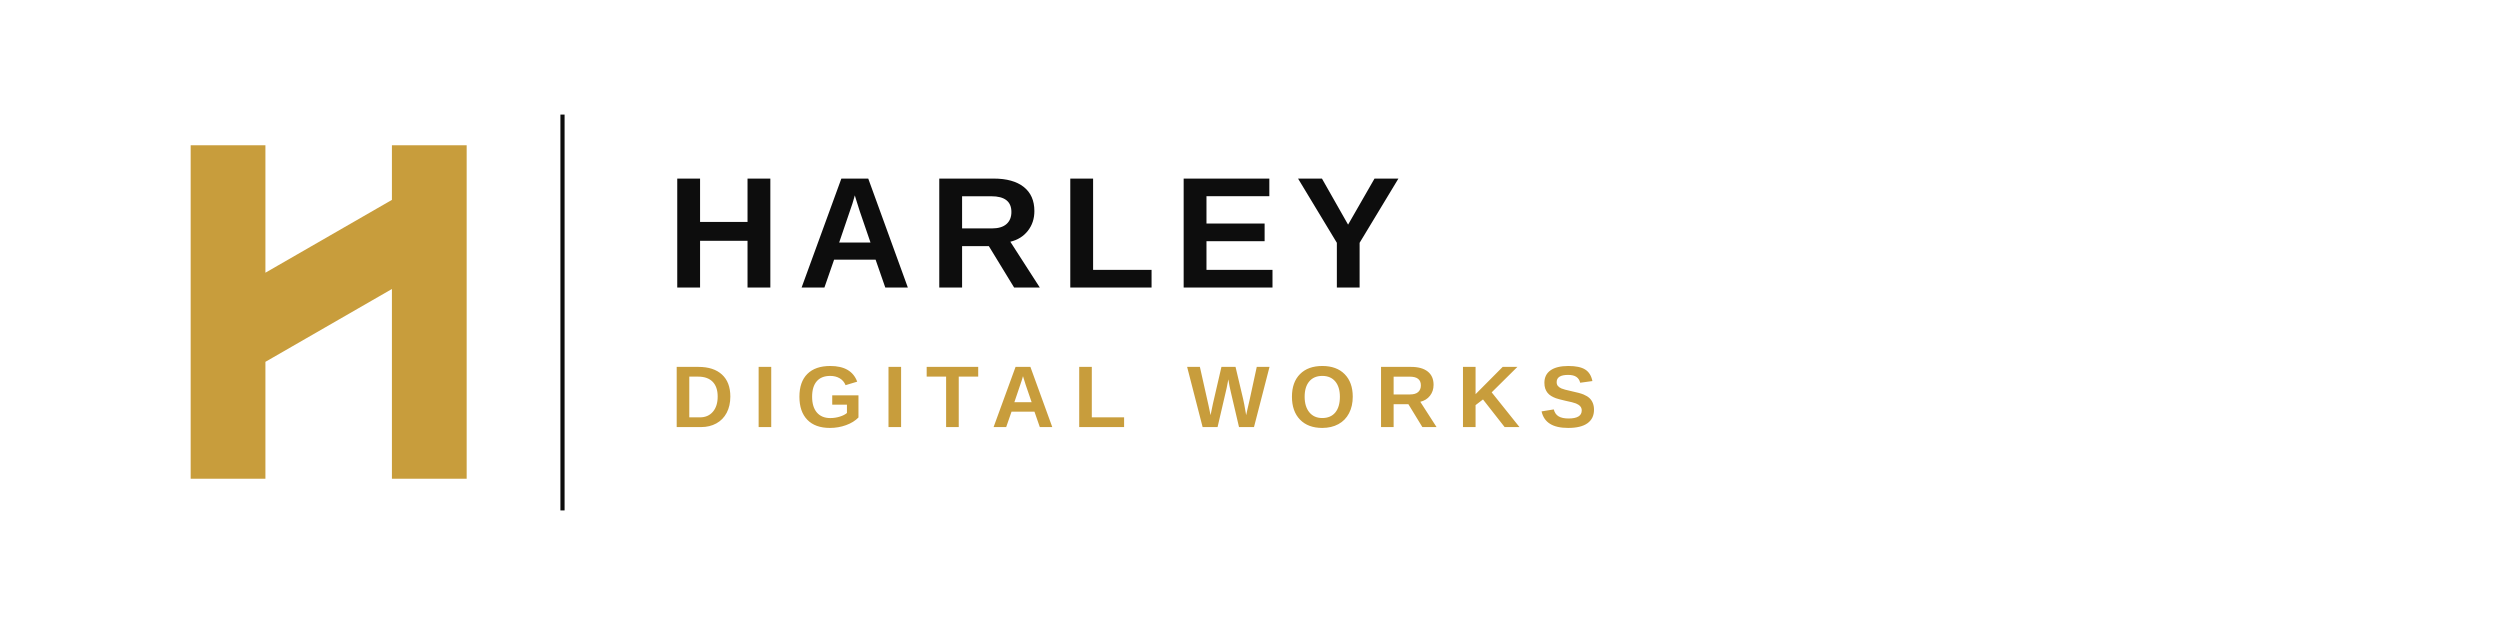
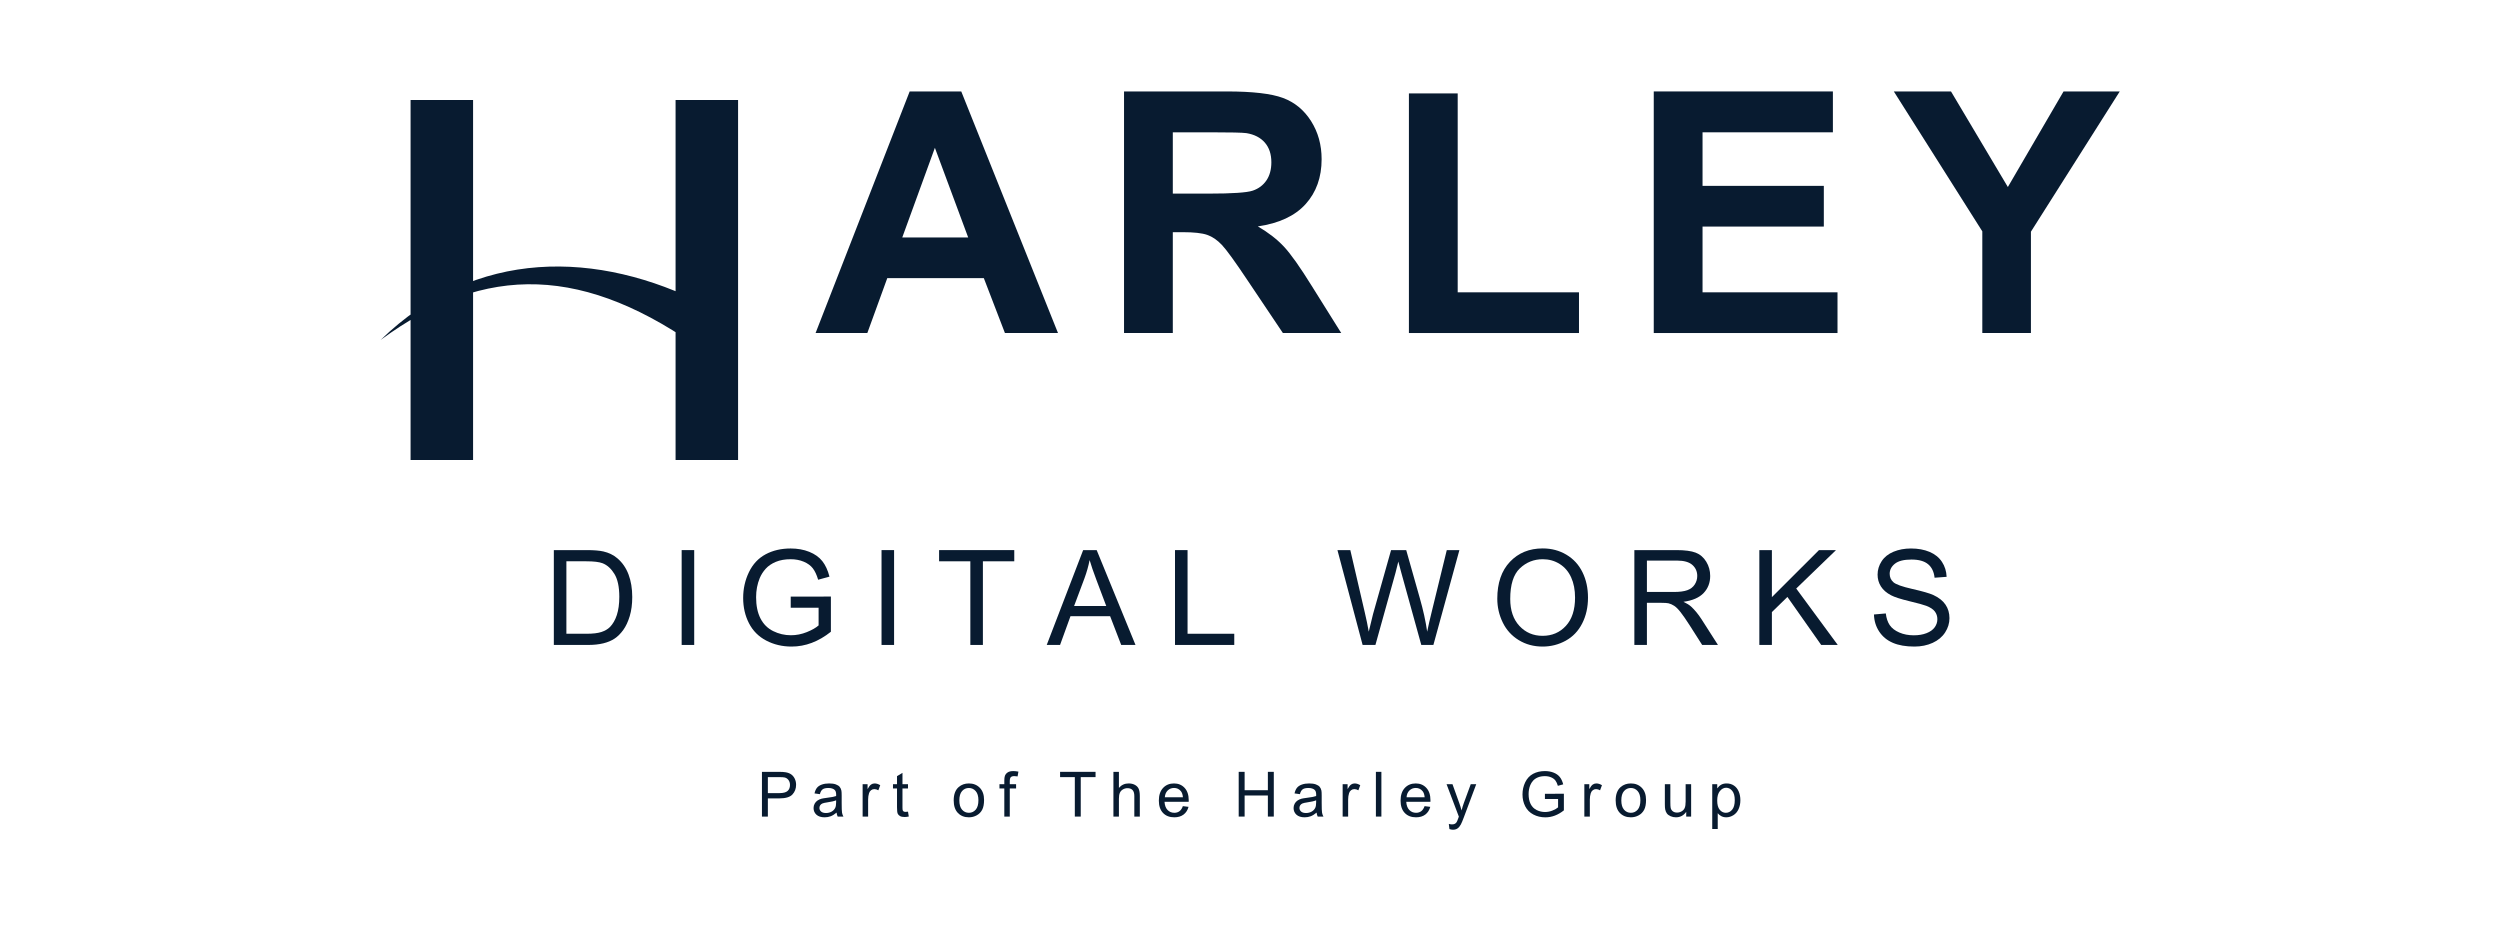
- <svg xmlns="http://www.w3.org/2000/svg" viewBox="0 0 1200 300">
-   <g transform="translate(40 32) scale(.46)">
-     <path d="M112 82h78v133l132-76V82h78v348h-78V232L190 308v122h-78V82z" fill="#C89D3C" />
-   </g>
-   <line x1="270" y1="55" x2="270" y2="245" stroke="#0D0D0D" stroke-width="2" />
-   <text x="320" y="138" font-family="Manrope,Arial,sans-serif" font-size="76" font-weight="700" letter-spacing="8" fill="#0D0D0D">HARLEY</text>
-   <text x="322" y="205" font-family="Manrope,Arial,sans-serif" font-size="42" font-weight="600" letter-spacing="9" fill="#C89D3C">DIGITAL WORKS</text>
+ <svg xmlns="http://www.w3.org/2000/svg" width="1000" height="380" viewBox="0 0 1000 380" role="img" aria-label="Harley Digital Works">
+   <path d="M 164.232 40.000 L 189.232 40.000 L 189.232 184.000 L 164.232 184.000 Z M 270.232 40.000 L 295.232 40.000 L 295.232 184.000 L 270.232 184.000 Z M 152.232 136.000 C 190.232 99.000 239.232 100.000 282.232 122.000 L 282.232 141.000 C 234.232 106.000 194.232 105.000 152.232 136.000 Z" fill="#081B30" fill-rule="nonzero" />
+   <path d="M 423.197 133.211 L 401.972 133.211 L 393.535 111.262 L 354.906 111.262 L 346.930 133.211 L 326.232 133.211 L 363.871 36.576 L 384.503 36.576 Z M 387.272 94.979 L 373.957 59.121 L 360.905 94.979 Z" fill="#081B30" fill-rule="nonzero" />
+   <path d="M 449.612 133.211 L 449.612 36.576 L 490.679 36.576 C 501.006 36.576 508.510 37.444 513.190 39.180 C 517.870 40.916 521.617 44.003 524.429 48.441 C 527.241 52.880 528.648 57.956 528.648 63.669 C 528.648 70.920 526.516 76.907 522.254 81.631 C 517.991 86.356 511.619 89.332 503.138 90.564 C 507.357 93.023 510.838 95.726 513.586 98.670 C 516.331 101.615 520.035 106.845 524.692 114.360 L 536.492 133.211 L 513.158 133.211 L 499.050 112.184 C 494.040 104.670 490.613 99.934 488.767 97.979 C 486.922 96.023 484.966 94.682 482.900 93.958 C 480.835 93.233 477.561 92.871 473.079 92.871 L 469.123 92.871 L 469.123 133.211 Z M 469.123 77.446 L 483.560 77.446 C 492.920 77.446 498.765 77.050 501.094 76.259 C 503.423 75.468 505.247 74.106 506.566 72.173 C 507.883 70.238 508.543 67.822 508.543 64.920 C 508.543 61.670 507.675 59.044 505.939 57.043 C 504.203 55.044 501.753 53.780 498.590 53.254 C 497.008 53.034 492.261 52.924 484.351 52.924 L 469.123 52.924 Z" fill="#081B30" fill-rule="nonzero" />
+   <path d="M 563.566 133.211 L 563.566 37.367 L 583.078 37.367 L 583.078 116.930 L 631.594 116.930 L 631.594 133.211 Z" fill="#081B30" fill-rule="nonzero" />
+   <path d="M 661.502 133.211 L 661.502 36.576 L 733.156 36.576 L 733.156 52.924 L 681.015 52.924 L 681.015 74.347 L 729.530 74.347 L 729.530 90.628 L 681.015 90.628 L 681.015 116.930 L 735.001 116.930 L 735.001 133.211 Z" fill="#081B30" fill-rule="nonzero" />
+   <path d="M 792.924 133.211 L 792.924 92.540 L 757.527 36.576 L 780.400 36.576 L 803.142 74.809 L 825.421 36.576 L 847.900 36.576 L 812.371 92.672 L 812.371 133.211 Z" fill="#081B30" fill-rule="nonzero" />
+   <path d="M 221.534 257.979 L 221.534 220.041 L 234.602 220.041 C 237.552 220.041 239.804 220.222 241.357 220.585 C 243.531 221.085 245.385 221.991 246.921 223.302 C 248.922 224.993 250.419 227.153 251.411 229.784 C 252.403 232.415 252.899 235.422 252.899 238.803 C 252.899 241.684 252.563 244.238 251.889 246.463 C 251.217 248.689 250.354 250.531 249.301 251.989 C 248.249 253.446 247.098 254.594 245.847 255.431 C 244.596 256.267 243.087 256.901 241.318 257.333 C 239.549 257.764 237.518 257.979 235.224 257.979 Z M 226.554 253.502 L 234.654 253.502 C 237.156 253.502 239.119 253.270 240.542 252.804 C 241.965 252.338 243.099 251.682 243.945 250.837 C 245.135 249.647 246.063 248.046 246.727 246.036 C 247.391 244.027 247.723 241.590 247.723 238.725 C 247.723 234.757 247.072 231.708 245.769 229.577 C 244.467 227.447 242.884 226.019 241.020 225.294 C 239.675 224.777 237.510 224.518 234.525 224.518 L 226.554 224.518 Z" fill="#081B30" fill-rule="nonzero" />
+   <path d="M 272.662 257.979 L 272.662 220.041 L 277.683 220.041 L 277.683 257.979 Z" fill="#081B30" fill-rule="nonzero" />
+   <path d="M 316.287 243.099 L 316.287 238.648 L 332.357 238.622 L 332.357 252.700 C 329.890 254.667 327.346 256.147 324.723 257.138 C 322.101 258.130 319.409 258.626 316.649 258.626 C 312.922 258.626 309.537 257.829 306.491 256.232 C 303.446 254.637 301.147 252.330 299.595 249.310 C 298.042 246.291 297.265 242.918 297.265 239.191 C 297.265 235.499 298.038 232.053 299.582 228.853 C 301.126 225.652 303.347 223.276 306.246 221.723 C 309.144 220.170 312.482 219.394 316.261 219.394 C 319.004 219.394 321.484 219.838 323.701 220.727 C 325.918 221.615 327.656 222.853 328.915 224.440 C 330.175 226.028 331.132 228.098 331.788 230.651 L 327.259 231.894 C 326.690 229.961 325.982 228.443 325.137 227.339 C 324.292 226.235 323.084 225.350 321.514 224.686 C 319.944 224.022 318.201 223.690 316.287 223.690 C 313.992 223.690 312.008 224.039 310.334 224.738 C 308.661 225.437 307.311 226.355 306.284 227.494 C 305.258 228.633 304.460 229.883 303.890 231.247 C 302.924 233.593 302.441 236.137 302.441 238.881 C 302.441 242.262 303.024 245.092 304.188 247.369 C 305.353 249.647 307.048 251.337 309.274 252.441 C 311.499 253.545 313.862 254.098 316.364 254.098 C 318.538 254.098 320.660 253.679 322.730 252.843 C 324.801 252.006 326.371 251.113 327.440 250.164 L 327.440 243.099 Z" fill="#081B30" fill-rule="nonzero" />
+   <path d="M 352.613 257.979 L 352.613 220.041 L 357.633 220.041 L 357.633 257.979 Z" fill="#081B30" fill-rule="nonzero" />
+   <path d="M 388.137 257.979 L 388.137 224.518 L 375.637 224.518 L 375.637 220.041 L 405.708 220.041 L 405.708 224.518 L 393.157 224.518 L 393.157 257.979 Z" fill="#081B30" fill-rule="nonzero" />
+   <path d="M 418.692 257.979 L 433.262 220.041 L 438.670 220.041 L 454.198 257.979 L 448.479 257.979 L 444.053 246.489 L 428.189 246.489 L 424.023 257.979 Z M 429.639 242.400 L 442.500 242.400 L 438.541 231.894 C 437.333 228.702 436.436 226.080 435.850 224.026 C 435.366 226.459 434.685 228.874 433.805 231.273 Z" fill="#081B30" fill-rule="nonzero" />
+   <path d="M 470.002 257.979 L 470.002 220.041 L 475.022 220.041 L 475.022 253.502 L 493.707 253.502 L 493.707 257.979 Z" fill="#081B30" fill-rule="nonzero" />
+   <path d="M 545.044 257.979 L 534.977 220.041 L 540.127 220.041 L 545.898 244.911 C 546.519 247.516 547.054 250.104 547.503 252.675 C 548.468 248.620 549.038 246.282 549.210 245.661 L 556.431 220.041 L 562.486 220.041 L 567.921 239.243 C 569.284 244.005 570.267 248.482 570.871 252.675 C 571.354 250.276 571.984 247.525 572.760 244.419 L 578.712 220.041 L 583.759 220.041 L 573.356 257.979 L 568.516 257.979 L 560.520 229.073 C 559.847 226.657 559.450 225.174 559.329 224.622 C 558.932 226.364 558.561 227.848 558.216 229.073 L 550.168 257.979 Z" fill="#081B30" fill-rule="nonzero" />
+   <path d="M 598.916 239.502 C 598.916 233.205 600.607 228.275 603.988 224.712 C 607.370 221.150 611.735 219.368 617.083 219.368 C 620.585 219.368 623.742 220.205 626.555 221.878 C 629.367 223.552 631.511 225.885 632.986 228.879 C 634.461 231.872 635.198 235.267 635.198 239.062 C 635.198 242.909 634.422 246.351 632.869 249.387 C 631.317 252.424 629.117 254.723 626.270 256.284 C 623.423 257.846 620.352 258.626 617.057 258.626 C 613.486 258.626 610.294 257.764 607.482 256.038 C 604.670 254.313 602.539 251.959 601.090 248.974 C 599.641 245.989 598.916 242.832 598.916 239.502 Z M 604.092 239.580 C 604.092 244.152 605.321 247.753 607.780 250.384 C 610.238 253.015 613.322 254.331 617.031 254.331 C 620.810 254.331 623.919 253.002 626.361 250.345 C 628.802 247.688 630.022 243.918 630.022 239.036 C 630.022 235.948 629.501 233.252 628.457 230.949 C 627.413 228.646 625.886 226.860 623.876 225.592 C 621.866 224.324 619.610 223.690 617.109 223.690 C 613.555 223.690 610.497 224.910 607.935 227.352 C 605.373 229.793 604.092 233.869 604.092 239.580 Z" fill="#081B30" fill-rule="nonzero" />
+   <path d="M 653.745 257.979 L 653.745 220.041 L 670.567 220.041 C 673.949 220.041 676.519 220.382 678.279 221.063 C 680.039 221.745 681.445 222.948 682.497 224.674 C 683.550 226.399 684.076 228.305 684.076 230.393 C 684.076 233.084 683.204 235.353 681.462 237.199 C 679.719 239.045 677.028 240.218 673.388 240.718 C 674.716 241.356 675.726 241.987 676.416 242.607 C 677.882 243.953 679.271 245.635 680.582 247.654 L 687.181 257.979 L 680.867 257.979 L 675.846 250.087 C 674.380 247.809 673.172 246.066 672.223 244.859 C 671.274 243.651 670.425 242.806 669.674 242.323 C 668.924 241.840 668.160 241.503 667.384 241.313 C 666.815 241.193 665.883 241.132 664.589 241.132 L 658.766 241.132 L 658.766 257.979 Z M 658.766 236.785 L 669.558 236.785 C 671.852 236.785 673.646 236.548 674.941 236.073 C 676.234 235.598 677.218 234.840 677.891 233.795 C 678.564 232.752 678.900 231.618 678.900 230.393 C 678.900 228.598 678.248 227.123 676.946 225.967 C 675.643 224.811 673.586 224.233 670.774 224.233 L 658.766 224.233 Z" fill="#081B30" fill-rule="nonzero" />
+   <path d="M 703.736 257.979 L 703.736 220.041 L 708.756 220.041 L 708.756 238.855 L 727.596 220.041 L 734.403 220.041 L 718.487 235.413 L 735.101 257.979 L 728.476 257.979 L 714.968 238.777 L 708.756 244.833 L 708.756 257.979 Z" fill="#081B30" fill-rule="nonzero" />
+   <path d="M 749.585 245.790 L 754.321 245.376 C 754.546 247.274 755.068 248.832 755.887 250.048 C 756.706 251.264 757.979 252.247 759.704 252.998 C 761.429 253.748 763.370 254.124 765.527 254.124 C 767.442 254.124 769.133 253.839 770.599 253.270 C 772.066 252.700 773.157 251.919 773.873 250.928 C 774.589 249.935 774.947 248.853 774.947 247.680 C 774.947 246.489 774.602 245.450 773.912 244.561 C 773.222 243.673 772.083 242.927 770.495 242.323 C 769.478 241.926 767.226 241.309 763.741 240.472 C 760.256 239.635 757.815 238.846 756.418 238.104 C 754.606 237.156 753.256 235.978 752.367 234.572 C 751.479 233.166 751.035 231.592 751.035 229.849 C 751.035 227.934 751.578 226.144 752.665 224.479 C 753.752 222.814 755.339 221.551 757.427 220.688 C 759.514 219.825 761.835 219.394 764.388 219.394 C 767.200 219.394 769.680 219.847 771.828 220.753 C 773.977 221.658 775.629 222.991 776.784 224.751 C 777.940 226.511 778.561 228.503 778.647 230.729 L 773.834 231.091 C 773.575 228.693 772.700 226.882 771.207 225.657 C 769.715 224.432 767.511 223.819 764.596 223.819 C 761.559 223.819 759.346 224.376 757.957 225.489 C 756.569 226.601 755.874 227.943 755.874 229.512 C 755.874 230.876 756.366 231.997 757.349 232.877 C 758.316 233.757 760.838 234.658 764.919 235.582 C 768.999 236.504 771.798 237.311 773.317 238.001 C 775.525 239.019 777.155 240.309 778.208 241.870 C 779.260 243.431 779.786 245.230 779.786 247.266 C 779.786 249.284 779.208 251.186 778.052 252.972 C 776.896 254.757 775.236 256.147 773.071 257.138 C 770.905 258.130 768.468 258.626 765.760 258.626 C 762.327 258.626 759.450 258.126 757.129 257.125 C 754.809 256.125 752.989 254.620 751.669 252.610 C 750.349 250.600 749.654 248.326 749.585 245.790 Z" fill="#081B30" fill-rule="nonzero" />
+   <path d="M 304.778 326.632 L 304.778 308.736 L 311.529 308.736 C 312.717 308.736 313.624 308.793 314.251 308.907 C 315.130 309.054 315.866 309.332 316.460 309.743 C 317.054 310.154 317.532 310.730 317.895 311.471 C 318.257 312.211 318.438 313.025 318.438 313.912 C 318.438 315.434 317.954 316.722 316.985 317.776 C 316.017 318.829 314.267 319.356 311.736 319.356 L 307.146 319.356 L 307.146 326.632 Z M 307.146 317.245 L 311.773 317.245 C 313.303 317.245 314.389 316.960 315.032 316.390 C 315.675 315.820 315.996 315.019 315.996 313.985 C 315.996 313.237 315.807 312.596 315.429 312.063 C 315.050 311.530 314.552 311.178 313.933 311.007 C 313.535 310.901 312.798 310.848 311.724 310.848 L 307.146 310.848 Z" fill="#081B30" fill-rule="nonzero" />
+   <path d="M 334.632 325.033 C 333.818 325.724 333.034 326.213 332.282 326.498 C 331.529 326.783 330.721 326.925 329.859 326.925 C 328.434 326.925 327.340 326.577 326.575 325.881 C 325.810 325.185 325.427 324.296 325.427 323.214 C 325.427 322.579 325.572 321.999 325.861 321.474 C 326.150 320.950 326.528 320.528 326.996 320.211 C 327.464 319.894 327.991 319.654 328.577 319.491 C 329.008 319.377 329.659 319.267 330.530 319.161 C 332.304 318.950 333.610 318.697 334.448 318.404 C 334.457 318.103 334.461 317.912 334.461 317.831 C 334.461 316.935 334.253 316.305 333.838 315.938 C 333.277 315.442 332.442 315.194 331.336 315.194 C 330.302 315.194 329.539 315.375 329.047 315.737 C 328.554 316.099 328.190 316.740 327.954 317.660 L 325.806 317.367 C 326.001 316.447 326.323 315.704 326.770 315.139 C 327.218 314.573 327.865 314.138 328.711 313.833 C 329.557 313.527 330.538 313.375 331.653 313.375 C 332.760 313.375 333.659 313.505 334.351 313.766 C 335.043 314.026 335.551 314.353 335.877 314.748 C 336.202 315.143 336.430 315.642 336.560 316.244 C 336.634 316.618 336.670 317.293 336.670 318.270 L 336.670 321.200 C 336.670 323.242 336.717 324.534 336.811 325.075 C 336.904 325.616 337.089 326.135 337.366 326.632 L 335.071 326.632 C 334.843 326.176 334.697 325.643 334.632 325.033 Z M 334.448 320.125 C 333.651 320.451 332.455 320.728 330.860 320.956 C 329.956 321.086 329.317 321.232 328.943 321.395 C 328.569 321.558 328.280 321.796 328.076 322.109 C 327.873 322.423 327.771 322.770 327.771 323.153 C 327.771 323.739 327.993 324.227 328.436 324.618 C 328.880 325.008 329.529 325.204 330.384 325.204 C 331.230 325.204 331.983 325.019 332.642 324.648 C 333.301 324.278 333.785 323.771 334.094 323.128 C 334.330 322.632 334.448 321.899 334.448 320.931 Z" fill="#081B30" fill-rule="nonzero" />
+   <path d="M 345.051 326.632 L 345.051 313.668 L 347.029 313.668 L 347.029 315.633 C 347.534 314.714 347.999 314.108 348.427 313.815 C 348.854 313.522 349.324 313.375 349.837 313.375 C 350.577 313.375 351.330 313.611 352.095 314.083 L 351.338 316.122 C 350.801 315.804 350.264 315.646 349.727 315.646 C 349.247 315.646 348.815 315.790 348.433 316.079 C 348.050 316.368 347.778 316.769 347.615 317.281 C 347.371 318.062 347.249 318.917 347.249 319.845 L 347.249 326.632 Z" fill="#081B30" fill-rule="nonzero" />
+   <path d="M 363.198 324.666 L 363.516 326.608 C 362.897 326.738 362.344 326.803 361.856 326.803 C 361.058 326.803 360.440 326.676 360.000 326.424 C 359.561 326.172 359.251 325.841 359.072 325.430 C 358.893 325.019 358.804 324.154 358.804 322.836 L 358.804 315.377 L 357.193 315.377 L 357.193 313.668 L 358.804 313.668 L 358.804 310.457 L 360.989 309.139 L 360.989 313.668 L 363.198 313.668 L 363.198 315.377 L 360.989 315.377 L 360.989 322.957 C 360.989 323.584 361.028 323.987 361.105 324.166 C 361.182 324.345 361.308 324.488 361.483 324.593 C 361.658 324.699 361.909 324.752 362.234 324.752 C 362.478 324.752 362.800 324.724 363.198 324.666 Z" fill="#081B30" fill-rule="nonzero" />
+   <path d="M 381.479 320.150 C 381.479 317.749 382.146 315.971 383.481 314.815 C 384.596 313.855 385.955 313.375 387.558 313.375 C 389.340 313.375 390.797 313.959 391.928 315.127 C 393.059 316.294 393.625 317.908 393.625 319.967 C 393.625 321.635 393.375 322.947 392.874 323.904 C 392.374 324.860 391.645 325.603 390.689 326.131 C 389.733 326.660 388.689 326.925 387.558 326.925 C 385.743 326.925 384.276 326.343 383.157 325.179 C 382.038 324.015 381.479 322.339 381.479 320.150 Z M 383.737 320.150 C 383.737 321.810 384.099 323.053 384.824 323.879 C 385.548 324.705 386.459 325.118 387.558 325.118 C 388.649 325.118 389.556 324.703 390.280 323.873 C 391.005 323.043 391.367 321.777 391.367 320.077 C 391.367 318.474 391.002 317.259 390.274 316.433 C 389.546 315.607 388.640 315.194 387.558 315.194 C 386.459 315.194 385.548 315.605 384.824 316.427 C 384.099 317.249 383.737 318.490 383.737 320.150 Z" fill="#081B30" fill-rule="nonzero" />
+   <path d="M 401.725 326.632 L 401.725 315.377 L 399.785 315.377 L 399.785 313.668 L 401.725 313.668 L 401.725 312.288 C 401.725 311.418 401.803 310.771 401.957 310.348 C 402.169 309.778 402.541 309.316 403.074 308.962 C 403.607 308.608 404.354 308.431 405.314 308.431 C 405.933 308.431 406.616 308.505 407.365 308.651 L 407.036 310.567 C 406.580 310.486 406.148 310.445 405.742 310.445 C 405.074 310.445 404.602 310.588 404.326 310.873 C 404.049 311.158 403.911 311.690 403.911 312.472 L 403.911 313.668 L 406.437 313.668 L 406.437 315.377 L 403.911 315.377 L 403.911 326.632 Z" fill="#081B30" fill-rule="nonzero" />
+   <path d="M 429.930 326.632 L 429.930 310.848 L 424.034 310.848 L 424.034 308.736 L 438.219 308.736 L 438.219 310.848 L 432.298 310.848 L 432.298 326.632 Z" fill="#081B30" fill-rule="nonzero" />
+   <path d="M 445.367 326.632 L 445.367 308.736 L 447.565 308.736 L 447.565 315.157 C 448.590 313.969 449.884 313.375 451.446 313.375 C 452.407 313.375 453.241 313.564 453.949 313.943 C 454.657 314.321 455.163 314.844 455.469 315.511 C 455.774 316.178 455.926 317.147 455.926 318.416 L 455.926 326.632 L 453.729 326.632 L 453.729 318.416 C 453.729 317.318 453.491 316.518 453.015 316.018 C 452.539 315.517 451.866 315.267 450.995 315.267 C 450.344 315.267 449.731 315.436 449.158 315.774 C 448.584 316.111 448.175 316.569 447.931 317.147 C 447.687 317.725 447.565 318.522 447.565 319.539 L 447.565 326.632 Z" fill="#081B30" fill-rule="nonzero" />
+   <path d="M 473.146 322.457 L 475.416 322.738 C 475.058 324.064 474.395 325.094 473.427 325.826 C 472.458 326.558 471.221 326.925 469.716 326.925 C 467.820 326.925 466.316 326.341 465.205 325.173 C 464.094 324.005 463.539 322.368 463.539 320.260 C 463.539 318.079 464.100 316.386 465.223 315.182 C 466.347 313.977 467.803 313.375 469.594 313.375 C 471.327 313.375 472.743 313.965 473.842 315.145 C 474.940 316.325 475.490 317.985 475.490 320.125 C 475.490 320.256 475.486 320.451 475.477 320.712 L 465.809 320.712 C 465.891 322.135 466.294 323.226 467.018 323.983 C 467.742 324.740 468.646 325.118 469.728 325.118 C 470.534 325.118 471.221 324.906 471.791 324.483 C 472.361 324.060 472.812 323.385 473.146 322.457 Z M 465.931 318.905 L 473.170 318.905 C 473.073 317.814 472.796 316.997 472.340 316.451 C 471.640 315.605 470.733 315.182 469.618 315.182 C 468.609 315.182 467.761 315.519 467.073 316.195 C 466.385 316.870 466.005 317.774 465.931 318.905 Z" fill="#081B30" fill-rule="nonzero" />
+   <path d="M 495.479 326.632 L 495.479 308.736 L 497.847 308.736 L 497.847 316.085 L 507.149 316.085 L 507.149 308.736 L 509.517 308.736 L 509.517 326.632 L 507.149 326.632 L 507.149 318.197 L 497.847 318.197 L 497.847 326.632 Z" fill="#081B30" fill-rule="nonzero" />
+   <path d="M 526.639 325.033 C 525.825 325.724 525.042 326.213 524.289 326.498 C 523.536 326.783 522.728 326.925 521.866 326.925 C 520.442 326.925 519.347 326.577 518.582 325.881 C 517.817 325.185 517.435 324.296 517.435 323.214 C 517.435 322.579 517.579 321.999 517.868 321.474 C 518.157 320.950 518.535 320.528 519.003 320.211 C 519.471 319.894 519.998 319.654 520.584 319.491 C 521.015 319.377 521.666 319.267 522.537 319.161 C 524.311 318.950 525.617 318.697 526.456 318.404 C 526.464 318.103 526.468 317.912 526.468 317.831 C 526.468 316.935 526.260 316.305 525.845 315.938 C 525.284 315.442 524.450 315.194 523.343 315.194 C 522.309 315.194 521.546 315.375 521.054 315.737 C 520.562 316.099 520.198 316.740 519.962 317.660 L 517.813 317.367 C 518.008 316.447 518.330 315.704 518.777 315.139 C 519.225 314.573 519.872 314.138 520.718 313.833 C 521.565 313.527 522.545 313.375 523.660 313.375 C 524.767 313.375 525.666 313.505 526.358 313.766 C 527.050 314.026 527.558 314.353 527.884 314.748 C 528.209 315.143 528.437 315.642 528.568 316.244 C 528.641 316.618 528.677 317.293 528.677 318.270 L 528.677 321.200 C 528.677 323.242 528.724 324.534 528.818 325.075 C 528.911 325.616 529.096 326.135 529.373 326.632 L 527.078 326.632 C 526.850 326.176 526.704 325.643 526.639 325.033 Z M 526.456 320.125 C 525.658 320.451 524.462 320.728 522.867 320.956 C 521.964 321.086 521.325 321.232 520.950 321.395 C 520.576 321.558 520.287 321.796 520.084 322.109 C 519.880 322.423 519.778 322.770 519.778 323.153 C 519.778 323.739 520.000 324.227 520.444 324.618 C 520.887 325.008 521.536 325.204 522.391 325.204 C 523.237 325.204 523.990 325.019 524.649 324.648 C 525.308 324.278 525.792 323.771 526.102 323.128 C 526.338 322.632 526.456 321.899 526.456 320.931 Z" fill="#081B30" fill-rule="nonzero" />
+   <path d="M 537.059 326.632 L 537.059 313.668 L 539.036 313.668 L 539.036 315.633 C 539.541 314.714 540.007 314.108 540.434 313.815 C 540.861 313.522 541.331 313.375 541.844 313.375 C 542.584 313.375 543.337 313.611 544.102 314.083 L 543.345 316.122 C 542.808 315.804 542.271 315.646 541.734 315.646 C 541.254 315.646 540.822 315.790 540.440 316.079 C 540.058 316.368 539.785 316.769 539.622 317.281 C 539.378 318.062 539.256 318.917 539.256 319.845 L 539.256 326.632 Z" fill="#081B30" fill-rule="nonzero" />
+   <path d="M 550.359 326.632 L 550.359 308.736 L 552.557 308.736 L 552.557 326.632 Z" fill="#081B30" fill-rule="nonzero" />
+   <path d="M 569.837 322.457 L 572.108 322.738 C 571.750 324.064 571.086 325.094 570.118 325.826 C 569.149 326.558 567.912 326.925 566.407 326.925 C 564.511 326.925 563.007 326.341 561.896 325.173 C 560.786 324.005 560.230 322.368 560.230 320.260 C 560.230 318.079 560.792 316.386 561.915 315.182 C 563.038 313.977 564.494 313.375 566.285 313.375 C 568.018 313.375 569.434 313.965 570.533 315.145 C 571.632 316.325 572.181 317.985 572.181 320.125 C 572.181 320.256 572.177 320.451 572.169 320.712 L 562.501 320.712 C 562.582 322.135 562.985 323.226 563.709 323.983 C 564.433 324.740 565.337 325.118 566.419 325.118 C 567.225 325.118 567.912 324.906 568.482 324.483 C 569.052 324.060 569.503 323.385 569.837 322.457 Z M 562.623 318.905 L 569.862 318.905 C 569.764 317.814 569.487 316.997 569.031 316.451 C 568.332 315.605 567.424 315.182 566.309 315.182 C 565.300 315.182 564.452 315.519 563.764 316.195 C 563.076 316.870 562.696 317.774 562.623 318.905 Z" fill="#081B30" fill-rule="nonzero" />
+   <path d="M 579.769 331.625 L 579.525 329.562 C 580.005 329.692 580.424 329.757 580.782 329.757 C 581.270 329.757 581.661 329.675 581.954 329.513 C 582.247 329.350 582.487 329.122 582.674 328.829 C 582.812 328.610 583.036 328.064 583.345 327.193 C 583.386 327.071 583.451 326.892 583.541 326.656 L 578.621 313.668 L 580.989 313.668 L 583.687 321.175 C 584.037 322.127 584.350 323.128 584.627 324.178 C 584.879 323.169 585.180 322.185 585.530 321.224 L 588.301 313.668 L 590.499 313.668 L 585.567 326.851 C 585.038 328.276 584.627 329.256 584.334 329.793 C 583.943 330.518 583.496 331.049 582.991 331.387 C 582.487 331.724 581.885 331.893 581.185 331.893 C 580.762 331.893 580.290 331.803 579.769 331.625 Z" fill="#081B30" fill-rule="nonzero" />
+   <path d="M 617.971 319.613 L 617.971 317.513 L 625.552 317.501 L 625.552 324.142 C 624.388 325.069 623.188 325.767 621.951 326.235 C 620.714 326.703 619.444 326.937 618.142 326.937 C 616.384 326.937 614.787 326.561 613.351 325.808 C 611.914 325.055 610.830 323.967 610.098 322.543 C 609.365 321.118 608.999 319.527 608.999 317.769 C 608.999 316.028 609.363 314.402 610.091 312.893 C 610.820 311.383 611.868 310.262 613.235 309.530 C 614.602 308.797 616.177 308.431 617.959 308.431 C 619.253 308.431 620.423 308.641 621.468 309.060 C 622.514 309.479 623.334 310.063 623.928 310.812 C 624.522 311.560 624.974 312.537 625.283 313.741 L 623.147 314.327 C 622.878 313.416 622.545 312.700 622.146 312.179 C 621.747 311.658 621.177 311.241 620.437 310.928 C 619.696 310.614 618.874 310.457 617.971 310.457 C 616.889 310.457 615.953 310.622 615.163 310.952 C 614.374 311.281 613.737 311.715 613.253 312.252 C 612.769 312.789 612.392 313.379 612.124 314.022 C 611.668 315.129 611.440 316.329 611.440 317.623 C 611.440 319.218 611.715 320.553 612.264 321.627 C 612.814 322.701 613.613 323.499 614.663 324.019 C 615.713 324.540 616.828 324.801 618.008 324.801 C 619.033 324.801 620.034 324.603 621.011 324.209 C 621.987 323.814 622.728 323.393 623.232 322.945 L 623.232 319.613 Z" fill="#081B30" fill-rule="nonzero" />
+   <path d="M 633.738 326.632 L 633.738 313.668 L 635.715 313.668 L 635.715 315.633 C 636.220 314.714 636.686 314.108 637.113 313.815 C 637.540 313.522 638.010 313.375 638.523 313.375 C 639.263 313.375 640.016 313.611 640.781 314.083 L 640.024 316.122 C 639.487 315.804 638.950 315.646 638.413 315.646 C 637.933 315.646 637.501 315.790 637.119 316.079 C 636.737 316.368 636.464 316.769 636.301 317.281 C 636.057 318.062 635.935 318.917 635.935 319.845 L 635.935 326.632 Z" fill="#081B30" fill-rule="nonzero" />
+   <path d="M 646.269 320.150 C 646.269 317.749 646.937 315.971 648.271 314.815 C 649.386 313.855 650.745 313.375 652.349 313.375 C 654.131 313.375 655.587 313.959 656.719 315.127 C 657.850 316.294 658.415 317.908 658.415 319.967 C 658.415 321.635 658.165 322.947 657.665 323.904 C 657.164 324.860 656.436 325.603 655.480 326.131 C 654.523 326.660 653.480 326.925 652.349 326.925 C 650.534 326.925 649.067 326.343 647.948 325.179 C 646.829 324.015 646.269 322.339 646.269 320.150 Z M 648.528 320.150 C 648.528 321.810 648.890 323.053 649.614 323.879 C 650.338 324.705 651.250 325.118 652.349 325.118 C 653.439 325.118 654.346 324.703 655.071 323.873 C 655.795 323.043 656.157 321.777 656.157 320.077 C 656.157 318.474 655.793 317.259 655.065 316.433 C 654.336 315.607 653.431 315.194 652.349 315.194 C 651.250 315.194 650.338 315.605 649.614 316.427 C 648.890 317.249 648.528 318.490 648.528 320.150 Z" fill="#081B30" fill-rule="nonzero" />
+   <path d="M 674.487 326.632 L 674.487 324.728 C 673.478 326.192 672.107 326.925 670.373 326.925 C 669.608 326.925 668.894 326.778 668.231 326.485 C 667.568 326.192 667.075 325.824 666.754 325.380 C 666.433 324.937 666.207 324.394 666.077 323.751 C 665.987 323.320 665.942 322.636 665.942 321.700 L 665.942 313.668 L 668.140 313.668 L 668.140 320.858 C 668.140 322.005 668.184 322.779 668.274 323.177 C 668.412 323.755 668.705 324.209 669.153 324.538 C 669.600 324.868 670.154 325.033 670.813 325.033 C 671.472 325.033 672.091 324.864 672.668 324.526 C 673.246 324.188 673.655 323.728 673.895 323.147 C 674.135 322.565 674.255 321.721 674.255 320.614 L 674.255 313.668 L 676.453 313.668 L 676.453 326.632 Z" fill="#081B30" fill-rule="nonzero" />
+   <path d="M 684.895 331.600 L 684.895 313.668 L 686.897 313.668 L 686.897 315.353 C 687.369 314.693 687.902 314.199 688.496 313.870 C 689.090 313.540 689.810 313.375 690.657 313.375 C 691.763 313.375 692.740 313.660 693.586 314.229 C 694.433 314.799 695.071 315.603 695.503 316.640 C 695.934 317.678 696.150 318.815 696.150 320.052 C 696.150 321.379 695.912 322.573 695.436 323.635 C 694.960 324.697 694.268 325.511 693.360 326.077 C 692.453 326.642 691.499 326.925 690.498 326.925 C 689.765 326.925 689.108 326.770 688.526 326.461 C 687.945 326.152 687.466 325.761 687.092 325.289 L 687.092 331.600 Z M 686.885 320.223 C 686.885 321.892 687.222 323.124 687.898 323.922 C 688.573 324.719 689.391 325.118 690.351 325.118 C 691.328 325.118 692.164 324.705 692.860 323.879 C 693.556 323.053 693.904 321.774 693.904 320.040 C 693.904 318.388 693.564 317.151 692.884 316.329 C 692.205 315.507 691.393 315.096 690.449 315.096 C 689.513 315.096 688.685 315.534 687.965 316.409 C 687.245 317.283 686.885 318.555 686.885 320.223 Z" fill="#081B30" fill-rule="nonzero" />
</svg>
